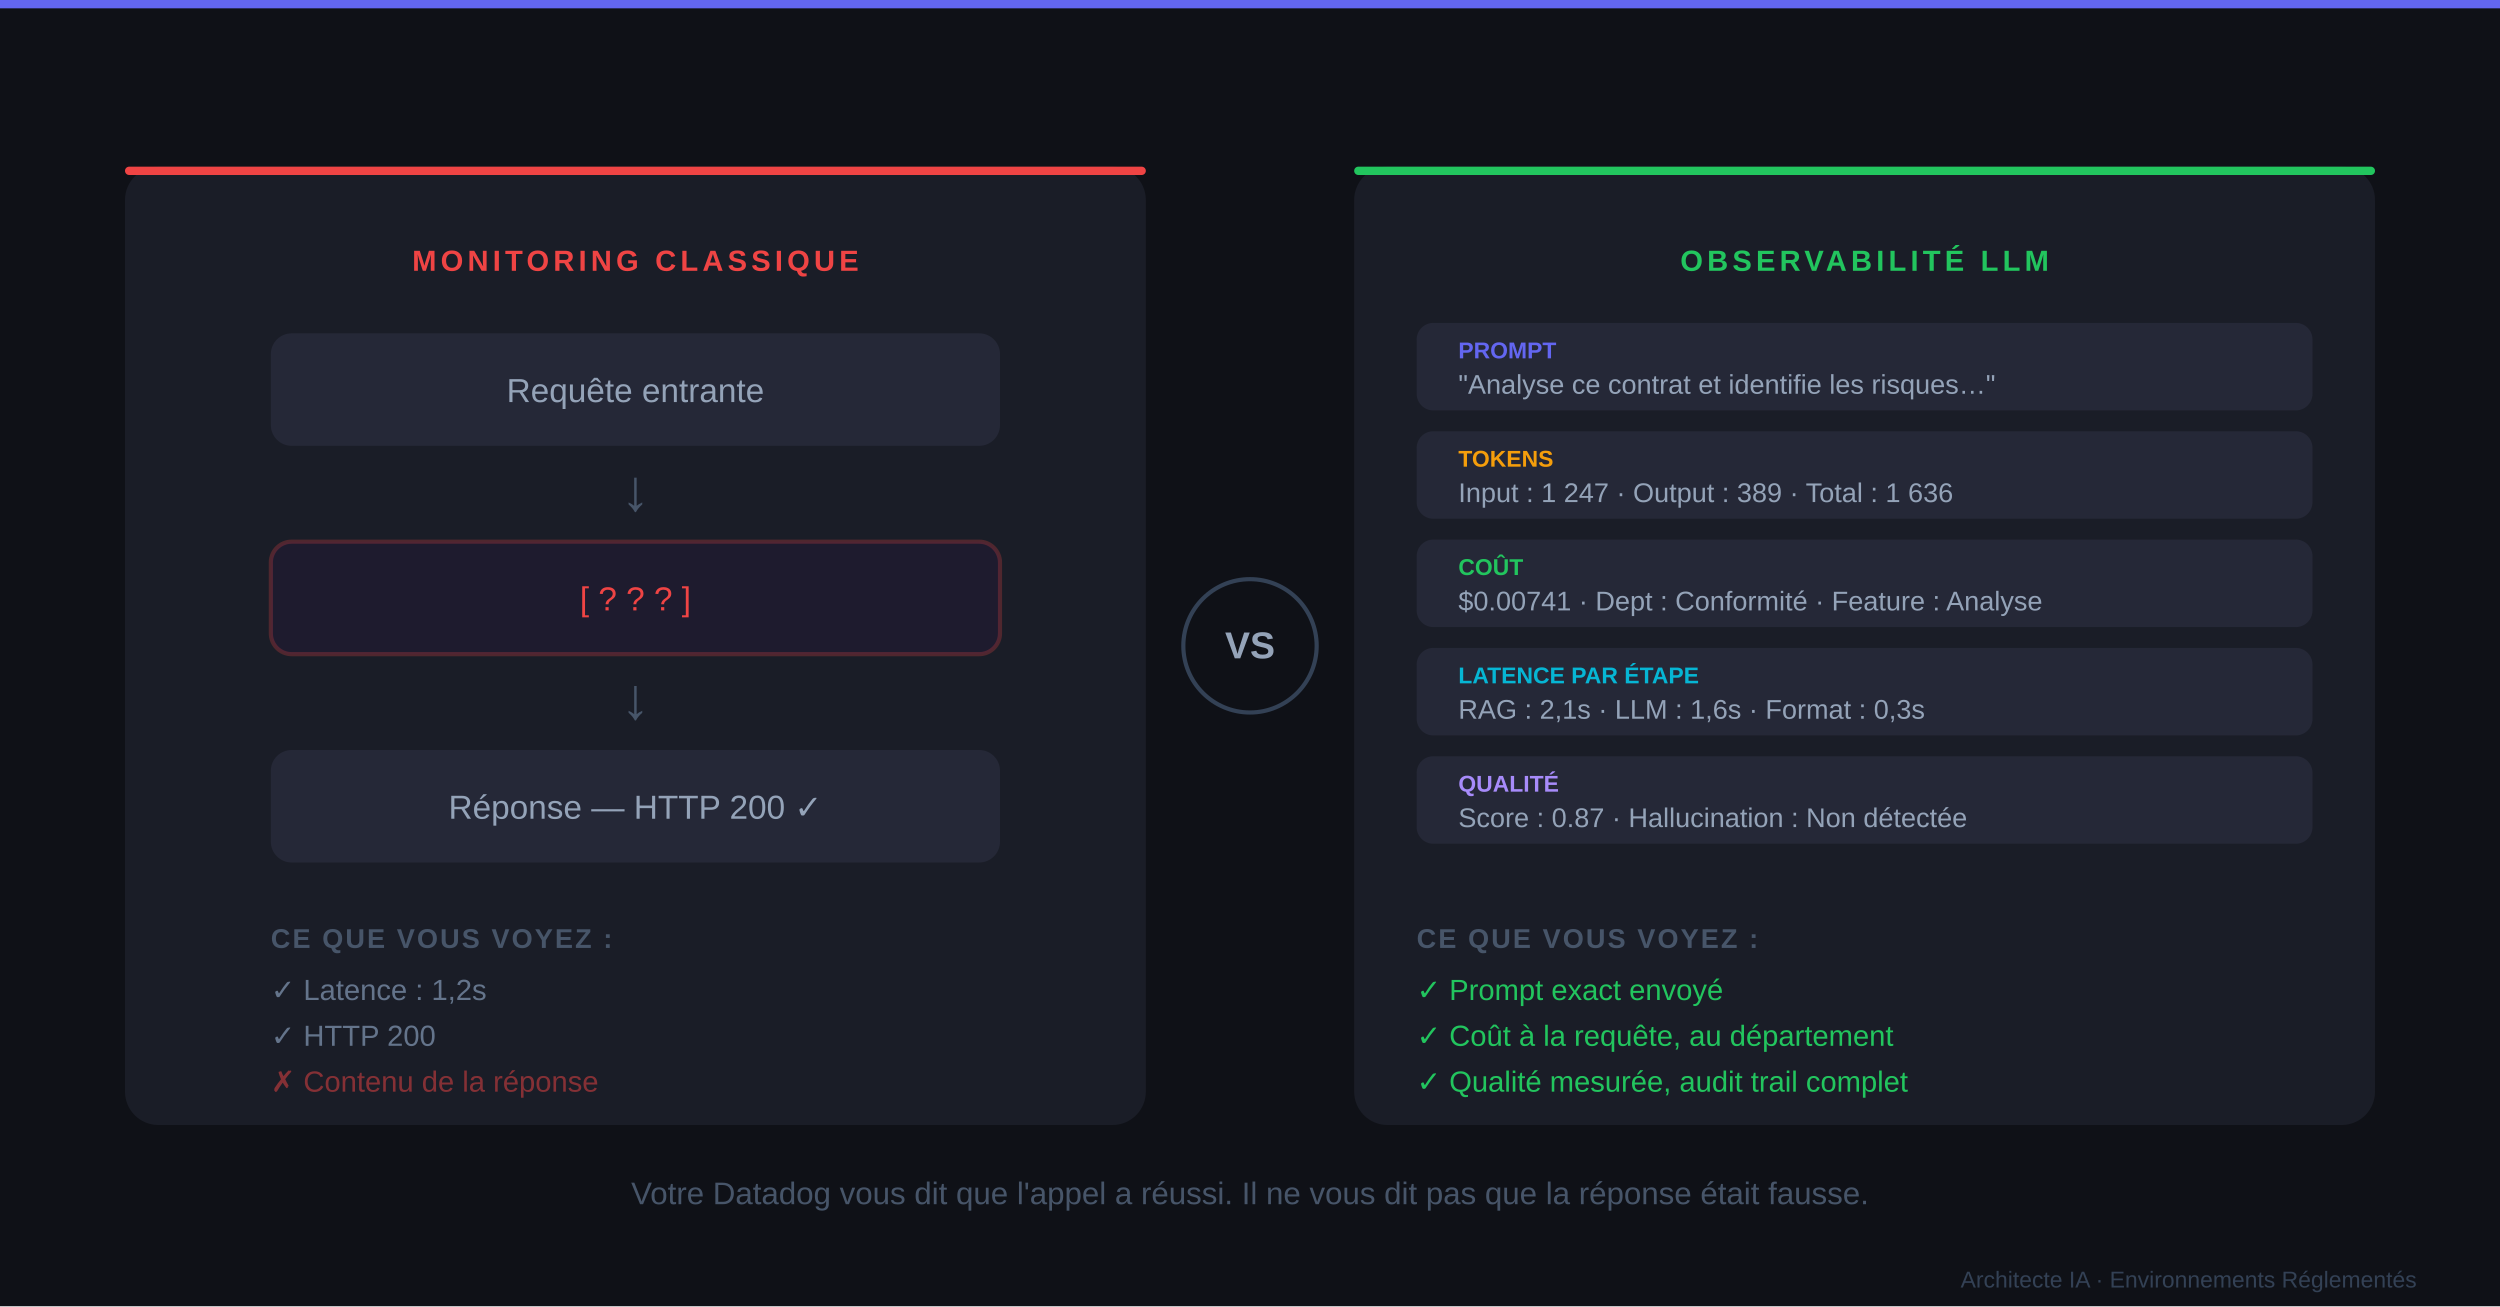
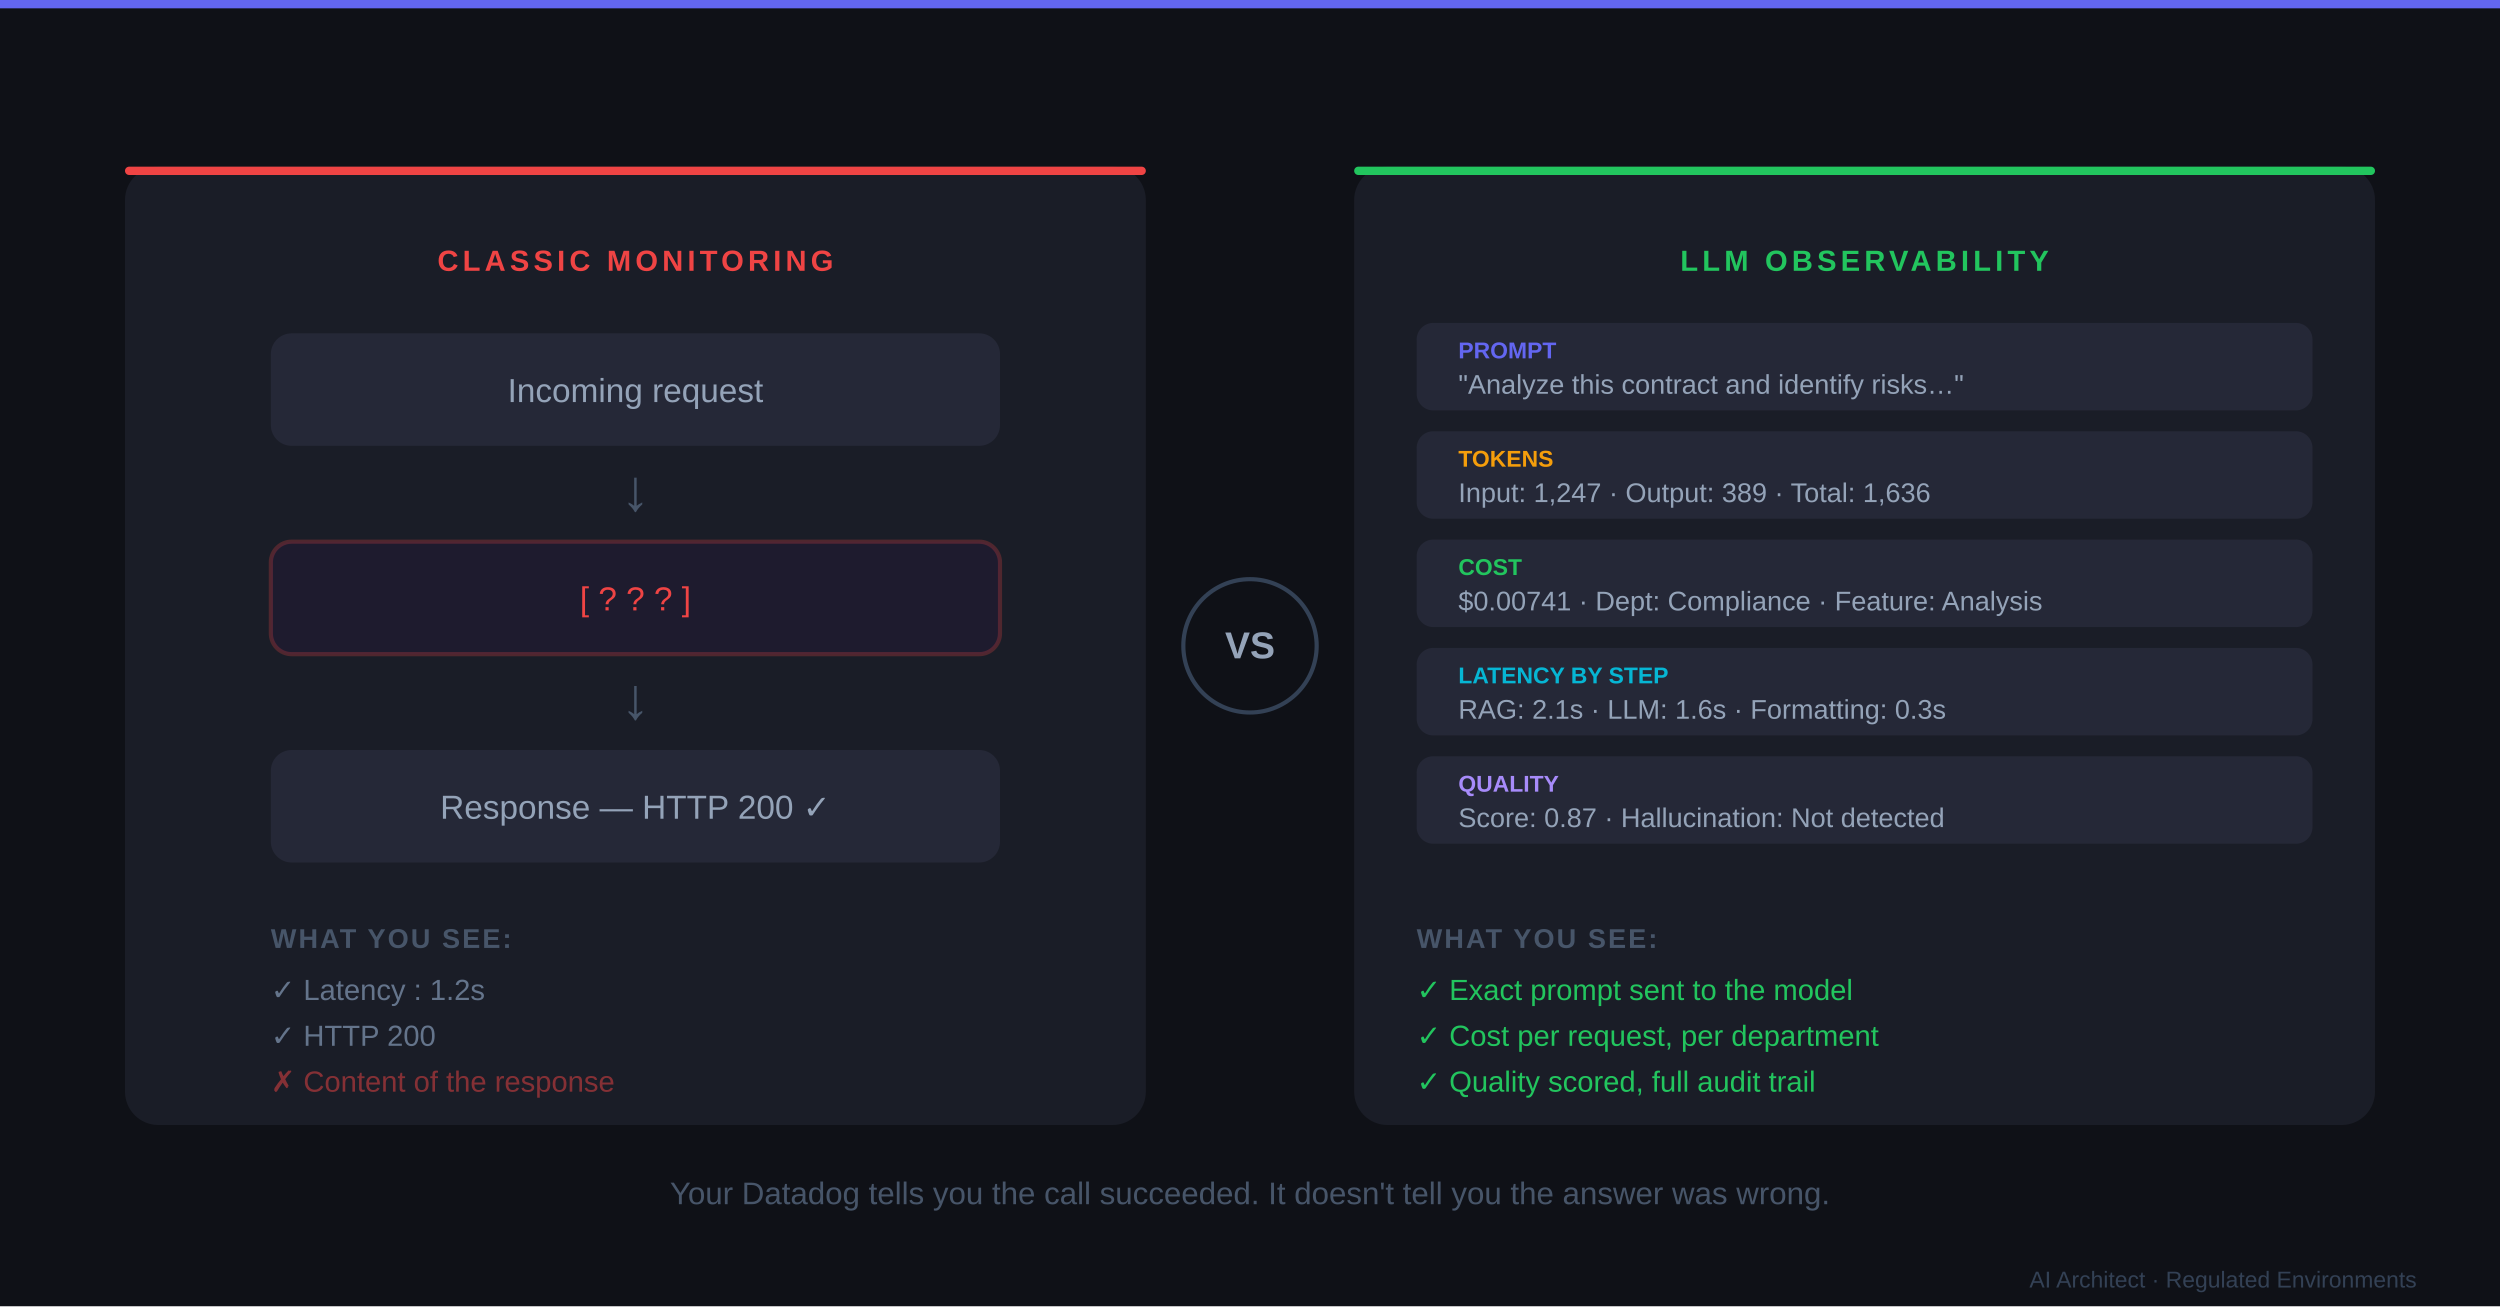
<svg xmlns="http://www.w3.org/2000/svg" width="1200" height="627" viewBox="0 0 1200 627" font-family="'Segoe UI', Arial, sans-serif">
  <rect width="1200" height="627" fill="#0f1117" />
  <rect width="1200" height="4" fill="#6366f1" />
  <rect x="60" y="80" width="490" height="460" rx="16" fill="#1a1d27" />
  <rect x="60" y="80" width="490" height="4" rx="2" fill="#ef4444" />
-   <text x="305" y="130" text-anchor="middle" fill="#ef4444" font-size="14" font-weight="700" letter-spacing="2">MONITORING CLASSIQUE</text>
+   <text x="305" y="130" text-anchor="middle" fill="#ef4444" font-size="14" font-weight="700" letter-spacing="2">CLASSIC MONITORING</text>
  <rect x="130" y="160" width="350" height="54" rx="10" fill="#252837" />
-   <text x="305" y="193" text-anchor="middle" fill="#94a3b8" font-size="16">Requête entrante</text>
+   <text x="305" y="193" text-anchor="middle" fill="#94a3b8" font-size="16">Incoming request</text>
  <text x="305" y="245" text-anchor="middle" fill="#475569" font-size="28">↓</text>
  <rect x="130" y="260" width="350" height="54" rx="10" fill="#1e1b2e" stroke="#ef444440" stroke-width="2" />
  <text x="305" y="293" text-anchor="middle" fill="#ef4444" font-size="16">[ ? ? ? ]</text>
  <text x="305" y="345" text-anchor="middle" fill="#475569" font-size="28">↓</text>
  <rect x="130" y="360" width="350" height="54" rx="10" fill="#252837" />
-   <text x="305" y="393" text-anchor="middle" fill="#94a3b8" font-size="16">Réponse — HTTP 200 ✓</text>
-   <text x="130" y="455" fill="#475569" font-size="13" font-weight="600" letter-spacing="1">CE QUE VOUS VOYEZ :</text>
-   <text x="130" y="480" fill="#64748b" font-size="14">✓  Latence : 1,2s</text>
+   <text x="305" y="393" text-anchor="middle" fill="#94a3b8" font-size="16">Response — HTTP 200 ✓</text>
+   <text x="130" y="455" fill="#475569" font-size="13" font-weight="600" letter-spacing="1">WHAT YOU SEE:</text>
+   <text x="130" y="480" fill="#64748b" font-size="14">✓  Latency : 1.2s</text>
  <text x="130" y="502" fill="#64748b" font-size="14">✓  HTTP 200</text>
-   <text x="130" y="524" fill="#ef444480" font-size="14">✗  Contenu de la réponse</text>
+   <text x="130" y="524" fill="#ef444480" font-size="14">✗  Content of the response</text>
  <rect x="650" y="80" width="490" height="460" rx="16" fill="#1a1d27" />
  <rect x="650" y="80" width="490" height="4" rx="2" fill="#22c55e" />
-   <text x="895" y="130" text-anchor="middle" fill="#22c55e" font-size="14" font-weight="700" letter-spacing="2">OBSERVABILITÉ LLM</text>
+   <text x="895" y="130" text-anchor="middle" fill="#22c55e" font-size="14" font-weight="700" letter-spacing="2">LLM OBSERVABILITY</text>
  <rect x="680" y="155" width="430" height="42" rx="8" fill="#252837" />
  <text x="700" y="172" fill="#6366f1" font-size="11" font-weight="700">PROMPT</text>
-   <text x="700" y="189" fill="#94a3b8" font-size="13">"Analyse ce contrat et identifie les risques…"</text>
+   <text x="700" y="189" fill="#94a3b8" font-size="13">"Analyze this contract and identify risks…"</text>
  <rect x="680" y="207" width="430" height="42" rx="8" fill="#252837" />
  <text x="700" y="224" fill="#f59e0b" font-size="11" font-weight="700">TOKENS</text>
-   <text x="700" y="241" fill="#94a3b8" font-size="13">Input : 1 247  ·  Output : 389  ·  Total : 1 636</text>
+   <text x="700" y="241" fill="#94a3b8" font-size="13">Input: 1,247  ·  Output: 389  ·  Total: 1,636</text>
  <rect x="680" y="259" width="430" height="42" rx="8" fill="#252837" />
-   <text x="700" y="276" fill="#22c55e" font-size="11" font-weight="700">COÛT</text>
-   <text x="700" y="293" fill="#94a3b8" font-size="13">$0.00741  ·  Dept : Conformité  ·  Feature : Analyse</text>
+   <text x="700" y="276" fill="#22c55e" font-size="11" font-weight="700">COST</text>
+   <text x="700" y="293" fill="#94a3b8" font-size="13">$0.00741  ·  Dept: Compliance  ·  Feature: Analysis</text>
  <rect x="680" y="311" width="430" height="42" rx="8" fill="#252837" />
-   <text x="700" y="328" fill="#06b6d4" font-size="11" font-weight="700">LATENCE PAR ÉTAPE</text>
-   <text x="700" y="345" fill="#94a3b8" font-size="13">RAG : 2,1s  ·  LLM : 1,6s  ·  Format : 0,3s</text>
+   <text x="700" y="328" fill="#06b6d4" font-size="11" font-weight="700">LATENCY BY STEP</text>
+   <text x="700" y="345" fill="#94a3b8" font-size="13">RAG: 2.1s  ·  LLM: 1.6s  ·  Formatting: 0.3s</text>
  <rect x="680" y="363" width="430" height="42" rx="8" fill="#252837" />
-   <text x="700" y="380" fill="#a78bfa" font-size="11" font-weight="700">QUALITÉ</text>
-   <text x="700" y="397" fill="#94a3b8" font-size="13">Score : 0.87  ·  Hallucination : Non détectée</text>
-   <text x="680" y="455" fill="#475569" font-size="13" font-weight="600" letter-spacing="1">CE QUE VOUS VOYEZ :</text>
-   <text x="680" y="480" fill="#22c55e" font-size="14">✓  Prompt exact envoyé</text>
-   <text x="680" y="502" fill="#22c55e" font-size="14">✓  Coût à la requête, au département</text>
-   <text x="680" y="524" fill="#22c55e" font-size="14">✓  Qualité mesurée, audit trail complet</text>
+   <text x="700" y="380" fill="#a78bfa" font-size="11" font-weight="700">QUALITY</text>
+   <text x="700" y="397" fill="#94a3b8" font-size="13">Score: 0.87  ·  Hallucination: Not detected</text>
+   <text x="680" y="455" fill="#475569" font-size="13" font-weight="600" letter-spacing="1">WHAT YOU SEE:</text>
+   <text x="680" y="480" fill="#22c55e" font-size="14">✓  Exact prompt sent to the model</text>
+   <text x="680" y="502" fill="#22c55e" font-size="14">✓  Cost per request, per department</text>
+   <text x="680" y="524" fill="#22c55e" font-size="14">✓  Quality scored, full audit trail</text>
  <circle cx="600" cy="310" r="32" fill="#0f1117" stroke="#334155" stroke-width="2" />
  <text x="600" y="316" text-anchor="middle" fill="#94a3b8" font-size="18" font-weight="700">VS</text>
-   <text x="600" y="578" text-anchor="middle" fill="#475569" font-size="15">Votre Datadog vous dit que l'appel a réussi. Il ne vous dit pas que la réponse était fausse.</text>
-   <text x="1160" y="618" text-anchor="end" fill="#334155" font-size="11">Architecte IA · Environnements Réglementés</text>
+   <text x="600" y="578" text-anchor="middle" fill="#475569" font-size="15">Your Datadog tells you the call succeeded. It doesn't tell you the answer was wrong.</text>
+   <text x="1160" y="618" text-anchor="end" fill="#334155" font-size="11">AI Architect · Regulated Environments</text>
</svg>
